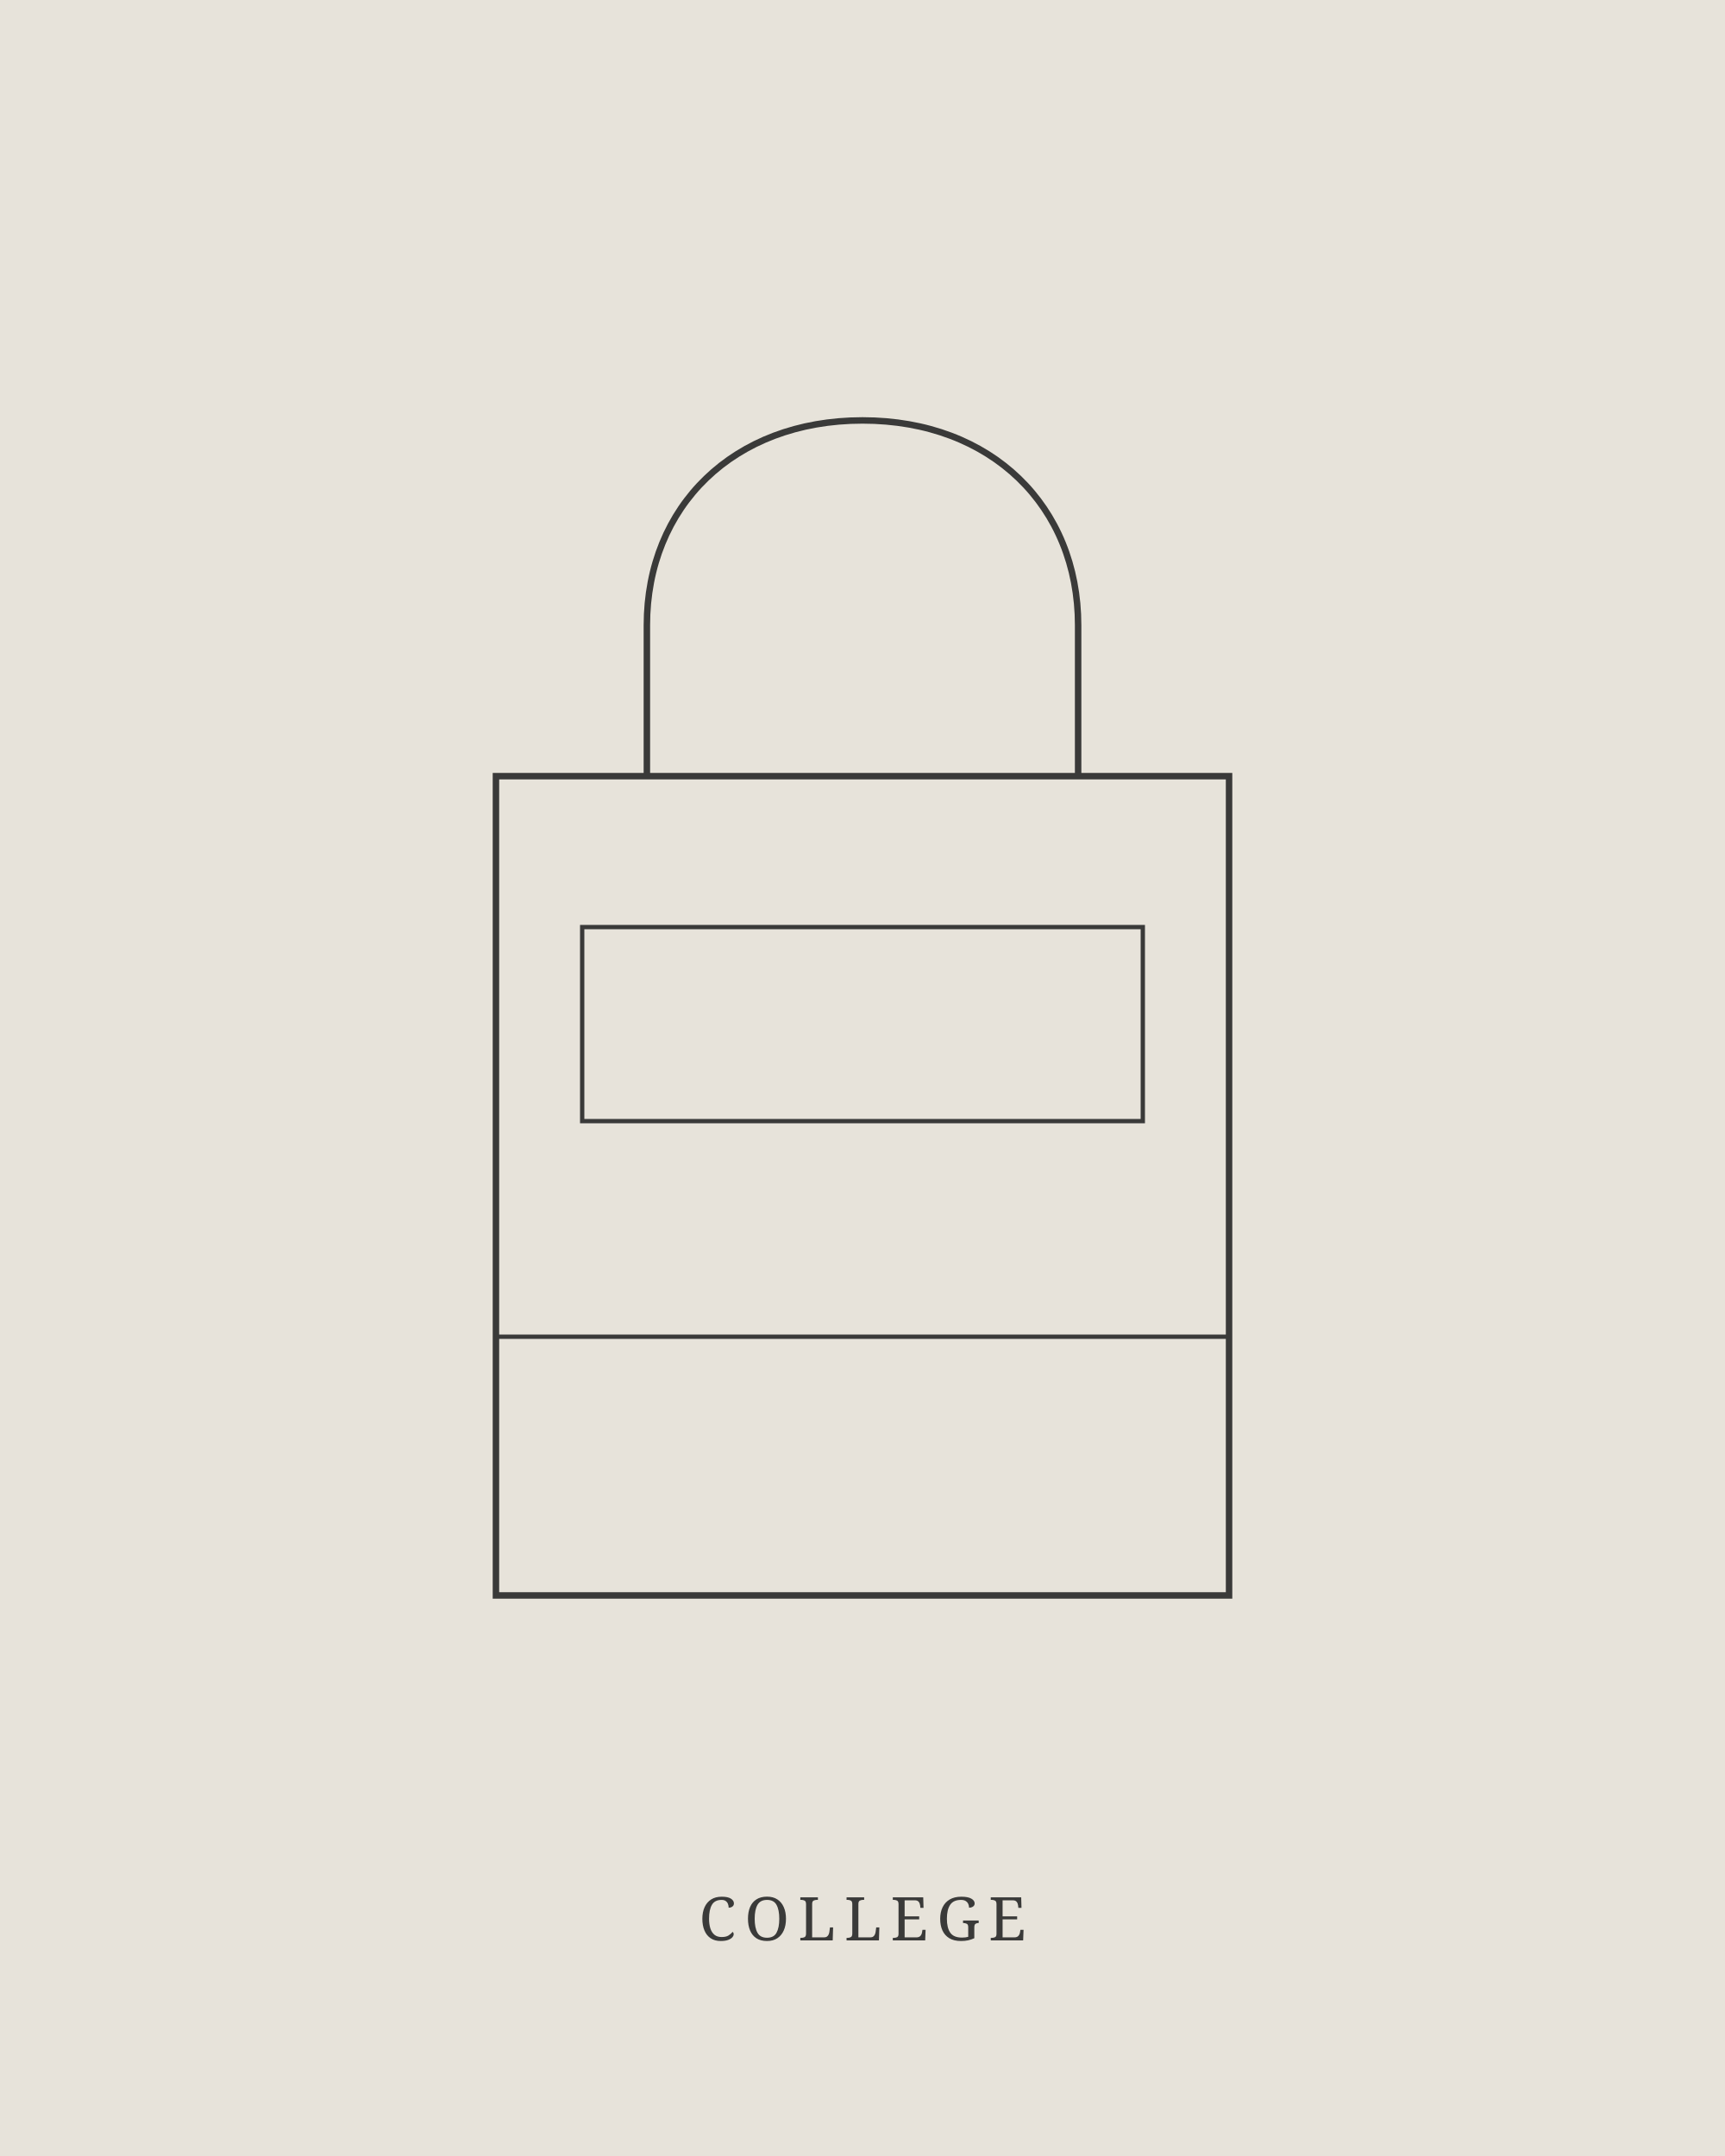
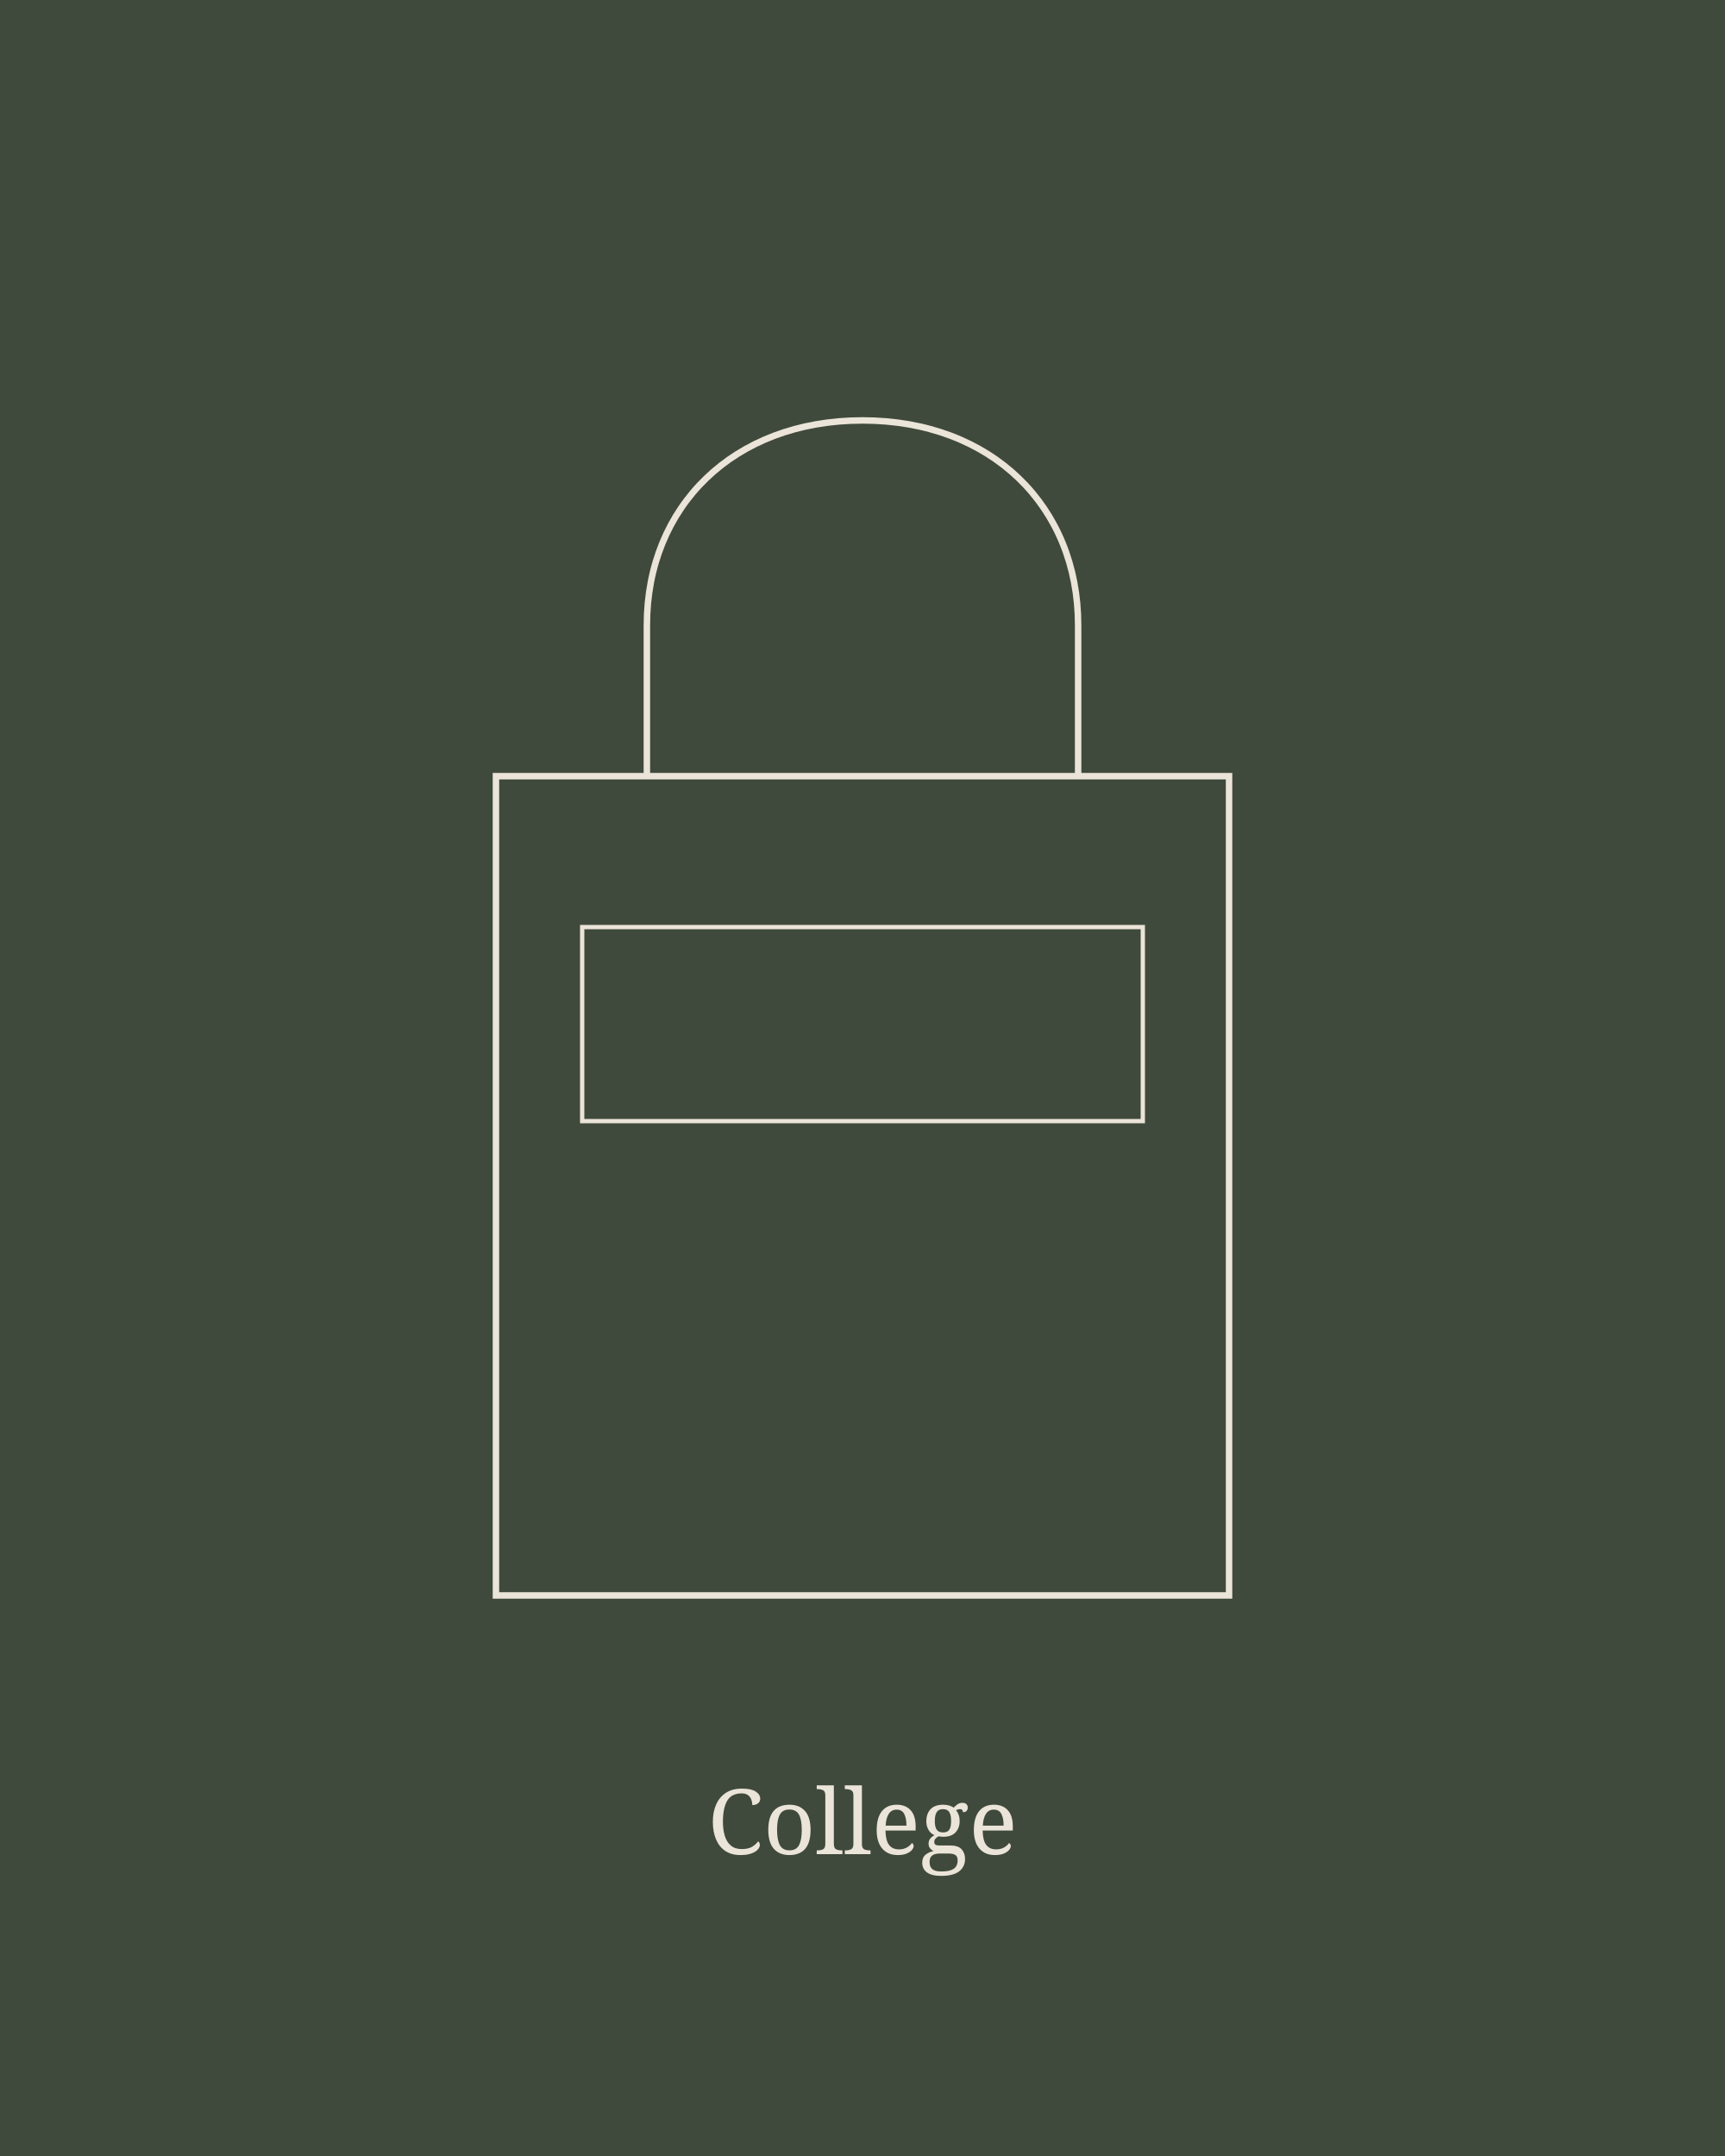
<svg xmlns="http://www.w3.org/2000/svg" viewBox="0 0 800 1000" fill="none">
-   <rect width="800" height="1000" fill="#E7E3DA" />
-   <path d="M230 360h340v380H230z" stroke="#3A3A39" stroke-width="3" />
-   <path d="M300 360v-70c0-55 40-95 100-95s100 40 100 95v70" stroke="#3A3A39" stroke-width="3" />
-   <rect x="270" y="430" width="260" height="90" stroke="#3A3A39" stroke-width="2" />
-   <path d="M230 620h340" stroke="#3A3A39" stroke-width="2" />
-   <text x="400" y="900" text-anchor="middle" fill="#3A3A39" font-family="Georgia, serif" font-size="28" letter-spacing="4">COLLEGE</text>
+   <rect width="800" height="1000" fill="#3F4A3C" />
+   <path d="M230 360h340v380H230z" stroke="#EBE4D8" stroke-width="3" />
+   <path d="M300 360v-70c0-55 40-95 100-95s100 40 100 95v70" stroke="#EBE4D8" stroke-width="3" />
+   <rect x="270" y="430" width="260" height="90" stroke="#EBE4D8" stroke-width="2" />
+   <text x="400" y="860" text-anchor="middle" fill="#EBE4D8" font-family="Georgia, serif" font-size="42">College</text>
</svg>
